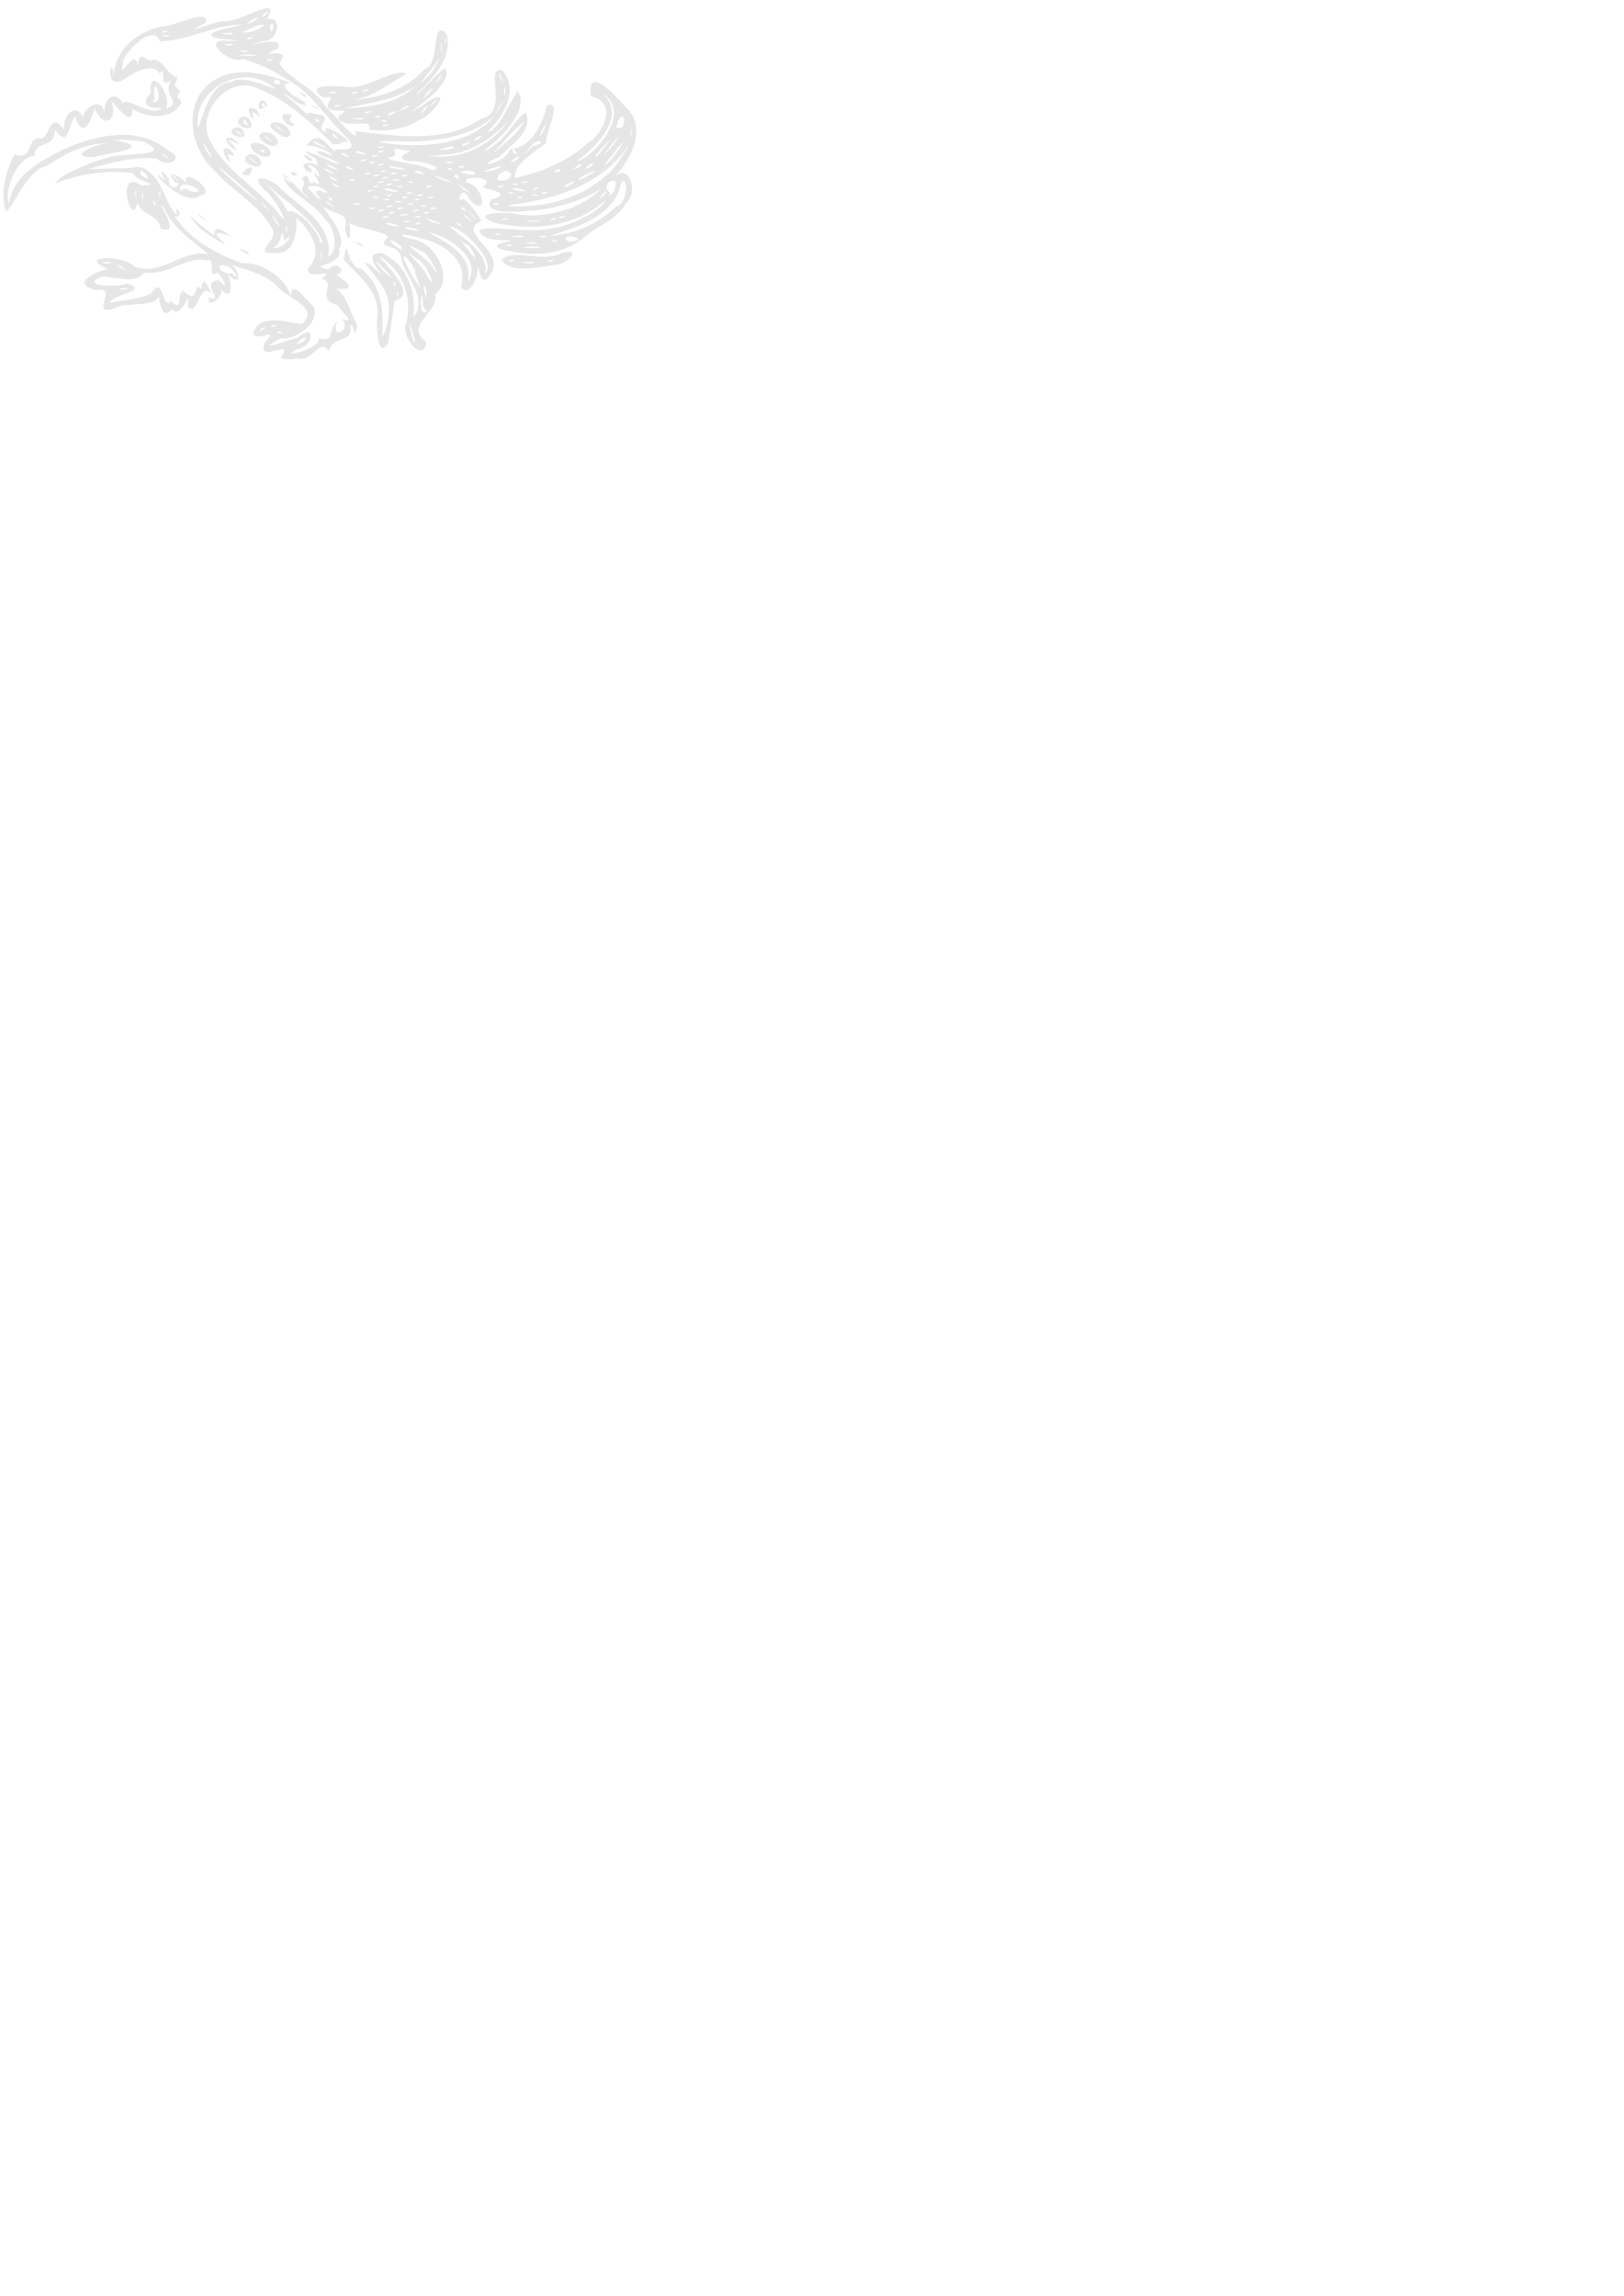
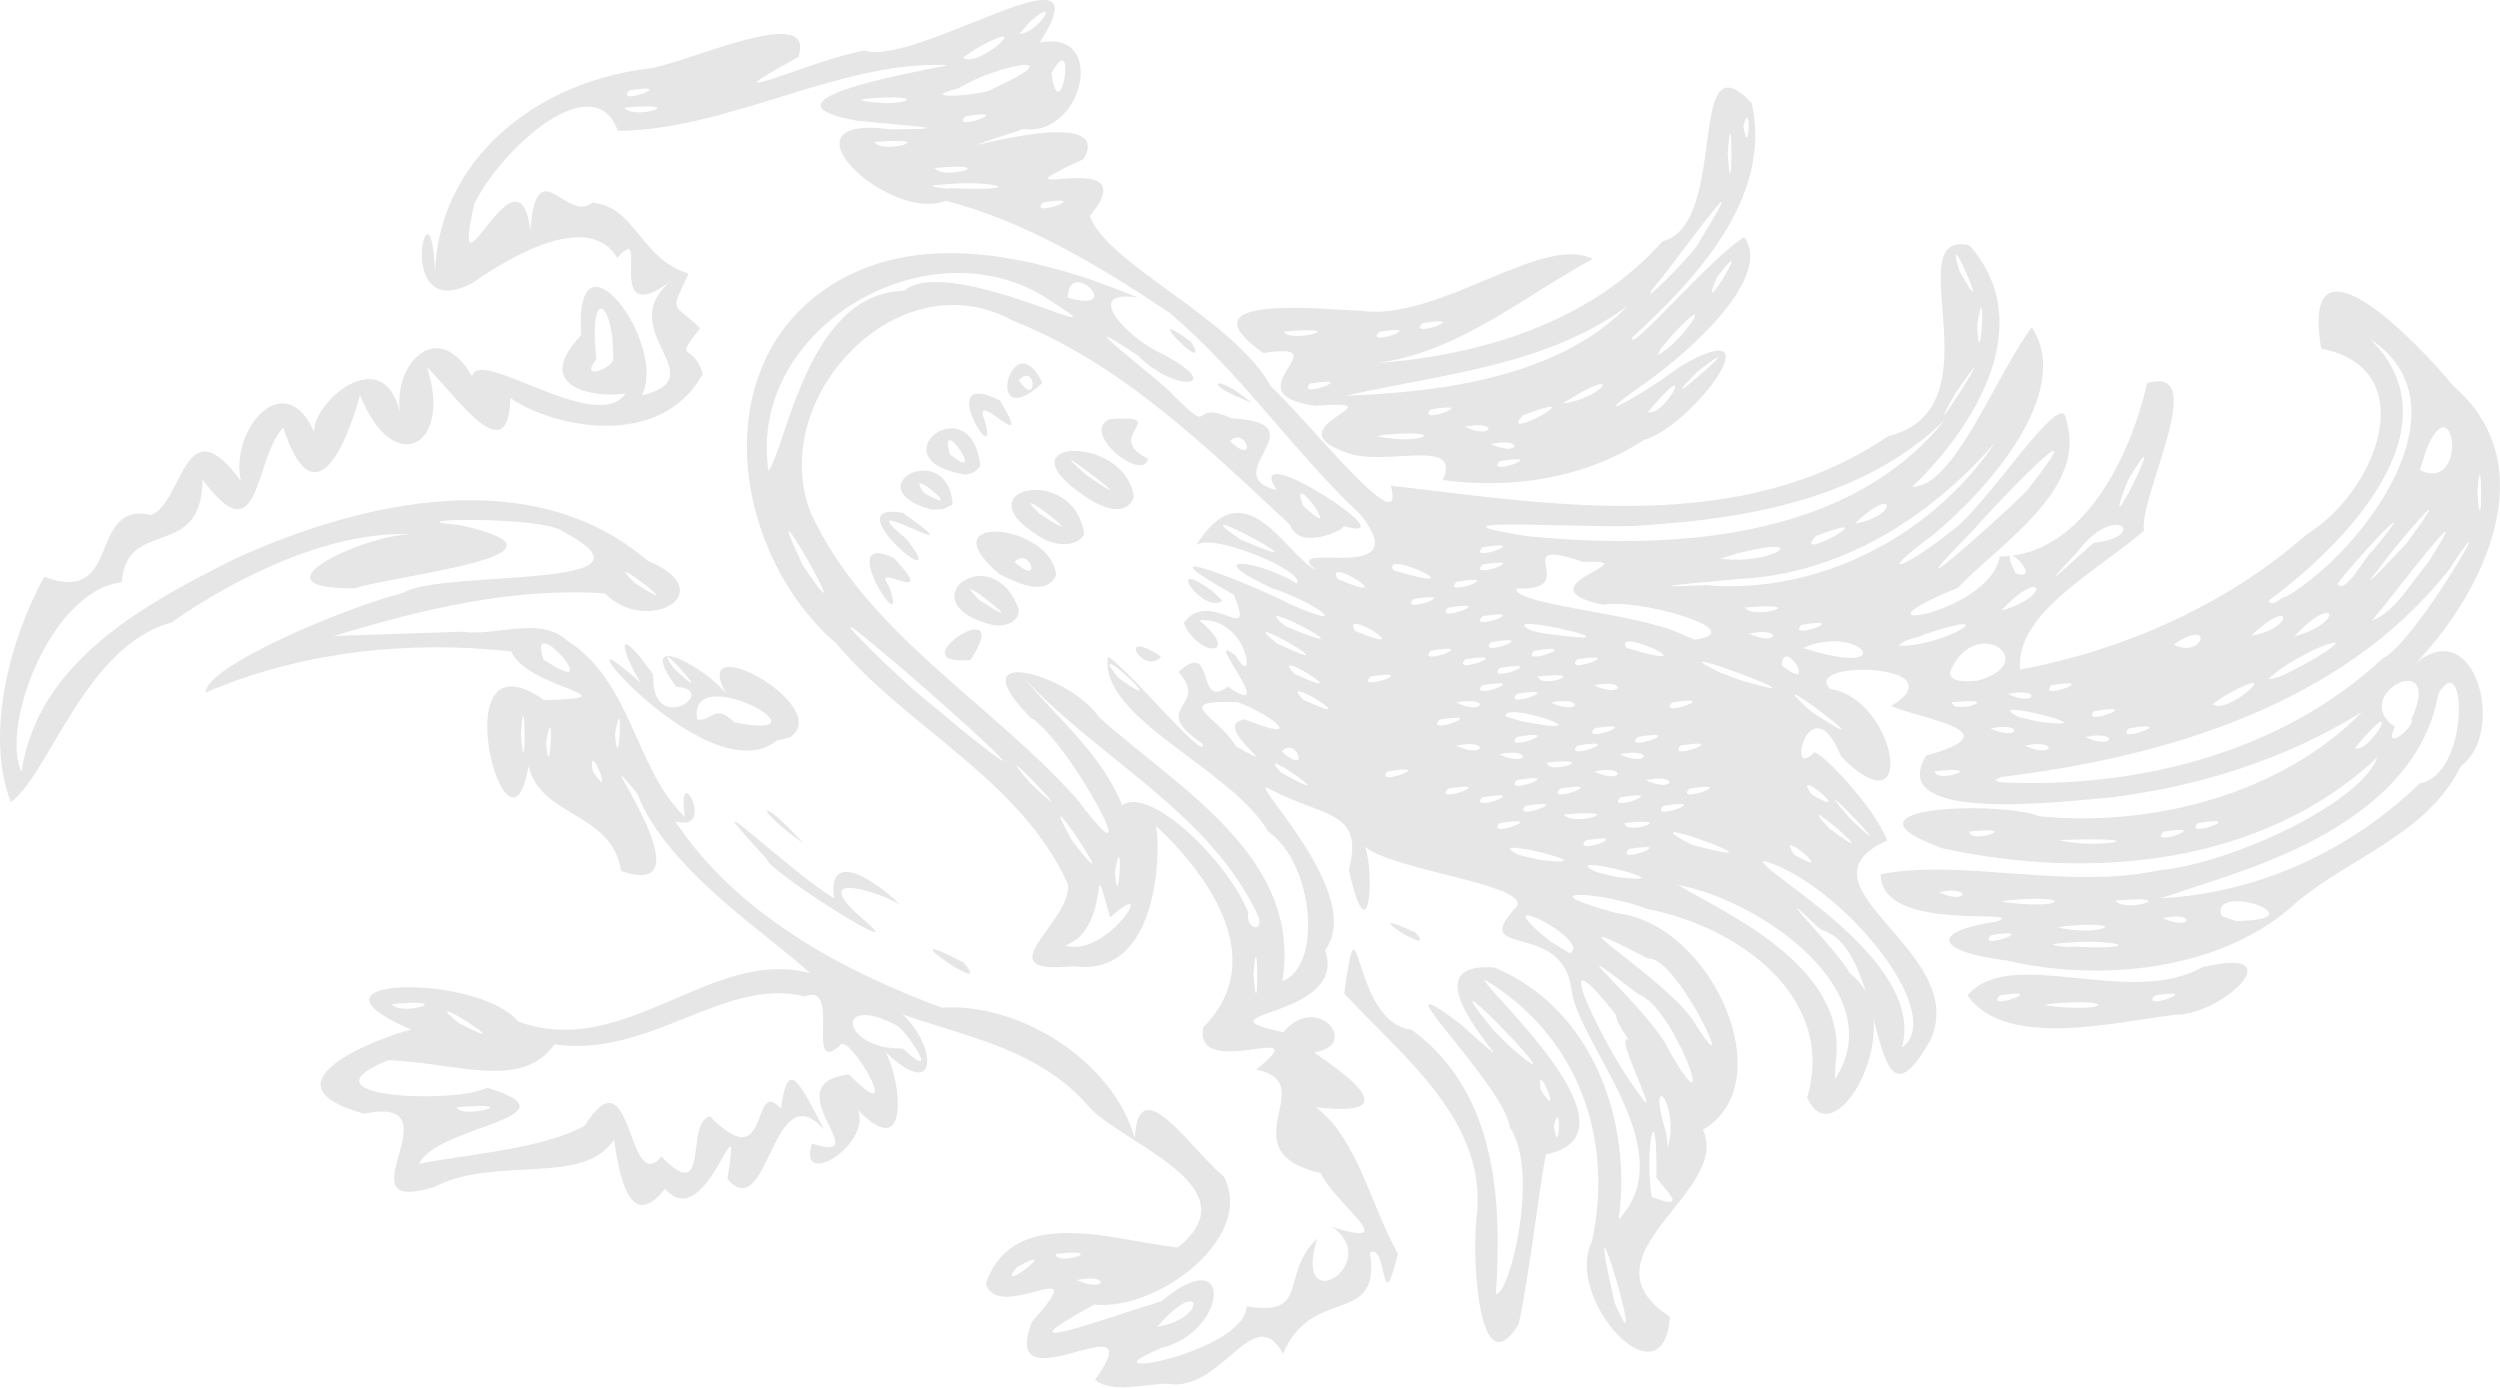
- <svg xmlns="http://www.w3.org/2000/svg" width="210mm" height="297mm" viewBox="0 0 744.094 1052.362" id="svg2" version="1.1">
+ <svg xmlns="http://www.w3.org/2000/svg" width="81.86mm" height="45.428mm" viewBox="0 0 290.056 160.966" id="svg2" version="1.1">
  <defs id="defs4" />
-   <g id="layer1">
+   <g id="layer1" transform="translate(-1.582361,-3.772291)">
    <path style="fill:#e6e6e6" d="m 137.048,164.321 c 6.281,1.097 10.046,-9.807 13.397,-3.453 3.277,-8.032 11.472,-3.105 10.081,-11.8 2.125,-1.049 1.202,8.289 3.254,0.17 -3.143,-5.531 -4.598,-13.161 -9.479,-16.999 13.304,1.573 -1.519,-6.812 -0.128,-6.378 5.268,-0.911 0.216,-6.994 -3.704,-2.327 -10.903,-2.359 7.627,-1.468 4.859,-9.53 4.841,-6.49 -9.367,-20.175 -6.513,-18.739 6.237,3.417 11.102,2.384 9.264,9.448 2.323,10.358 3.046,0.463 1.882,-2.693 3.357,2.816 20.161,4.516 17.402,7.152 -5.37,5.866 5.553,1.265 6.549,9.436 0.781,6.348 13.016,18.635 5.475,26.659 1.589,-11.551 -3.063,-24.497 -14.411,-29.235 -12.61,-0.984 7.837,17.065 -4.024,6.496 -10.58,-7.905 5.198,7.088 5.807,12.044 3.497,5.057 0.007,19.429 -1.619,19.353 0.721,-11.064 0.058,-23.48 -9.793,-30.7 -6.975,-0.662 -6.029,-17.416 -7.802,-4.175 6.733,7.318 16.919,14.885 15.313,26.33 -0.446,4.111 0.193,19.629 4.922,12.034 1.282,-5.941 2.401,-15.944 3.157,-19.706 11.882,-2.361 -7.22,-19.193 -7.138,-20.301 10.788,6.477 15.072,18.288 12.495,30.372 -3.368,6.746 8.315,19.287 9.033,8.766 -10.932,-7.135 7.214,-14.422 3.829,-21.696 9.257,-5.377 1.121,-23.791 -9.917,-25.118 -10.964,-2.929 -1.951,-2.6 3.502,-0.481 10.182,1.937 21.998,10.007 18.511,21.87 3.29,7.391 12.185,-9.03 5.015,-14.346 -1.64,-2.976 -10.732,-11.997 -3.418,-5.129 7.982,2.031 5.286,25.926 12.706,12.806 4.74,-10.364 -16.645,-17.882 -5.019,-23.173 -1.52,-3.968 -7.844,-10.519 -8.507,-10.203 -3.343,3.562 -0.397,-8.285 3.194,0.523 8.96,8.89 6.422,-6.675 -1.277,-7.897 -3.612,-3.4 15.16,-3.009 7.039,1.999 3.883,1.608 14.261,2.922 4.09,5.732 -4.91,7.955 15.803,5.322 21.124,4.888 10.356,-1.238 20.577,-4.438 29.403,-9.93 -9.124,9.389 -24.086,13.382 -37.355,12.093 -4.622,-1.831 -24.71,-1.182 -11.353,3.694 17.223,3.77 37.104,2.041 50.489,-10.515 -1.751,5.14 -16.631,12.253 -25.362,13.095 -10.46,2.282 -22.917,-1.408 -32.241,0.449 0.002,6.94 17.248,3.877 13.546,5.467 -7.881,1.169 -7.36,3.46 1.128,4.553 10.83,2.52 24.355,1.111 32.746,-6.026 6.242,-5.777 15.855,-8.27 19.917,-16.57 5.309,-3.841 1.644,-17.829 -5.307,-11.841 7.966,-8.338 15.131,-23.048 4.395,-32.251 -3.936,-4.854 -17.824,-19.28 -15.312,-4.323 11.916,2.345 6.465,16.567 -1.68,21.559 -9.32,8.185 -21.157,13.414 -33.258,15.684 -0.556,-6.508 8.566,-11.161 14.388,-16.112 -0.696,-3.881 7.834,-19.432 0.34,-17.1 -2.008,8.955 -7.74,20.072 -17.076,20.091 -1.174,6.793 -19.117,9.431 -4.885,3.641 5.045,-5.265 15.164,-11.469 12.566,-19.559 -0.372,-3.978 -9.394,10.344 -13.29,12.955 -4.879,4.013 -9.579,5.973 -2.182,0.492 6.618,-5.438 16.367,-16.727 11.499,-24.115 -4.079,5.338 -9.018,18.617 -13.855,18.495 7.225,-6.936 14.677,-18.907 6.616,-28.016 -8.543,-1.854 3.703,18.962 -9.423,22.144 -17.038,11.57 -38.549,8.022 -57.704,5.742 1.828,6.981 -9.27,-7.177 -13.893,-11.49 -4.386,-7.949 -19.094,-14.204 -21.02,-19.803 7.113,-8.616 -13.245,-0.808 -0.714,-6.61 4.382,-7.7 -23.667,2.091 -7.035,-3.461 6.983,0.956 9.834,-11.677 1.917,-10.029 8.058,-12.472 -13.923,2.754 -20.353,0.933 -5.173,0.765 -20.003,7.461 -7.64,0.731 2.259,-6.662 -13.789,1.185 -17.833,1.387 -12.745,1.709 -23.908,10.541 -24.323,23.627 -0.411,-12.622 -5.127,6.308 4.378,1.18 5.276,-3.68 13.63,-8.124 16.784,-2.871 4.05,-4.775 -1.974,8.869 6.384,2.548 -7.249,5.737 5.216,11.249 -3.537,13.391 3.036,-6.13 -7.949,-20.495 -7.048,-6.989 -5.674,5.916 1.165,7.355 5.118,6.772 -3.25,4.915 -17.149,-5.585 -17.776,-1.957 -4.152,-7.337 -9.619,-0.935 -8.227,4.741 -1.829,-9.386 -10.481,-1.567 -10.082,1.73 -3.4,-7.848 -9.842,-0.341 -8.526,5.624 -6.563,-8.967 -6.613,2.38 -10.386,3.96 -7.483,-1.71 -3.259,10.601 -12.419,7.169 -3.878,6.974 -6.969,18.202 -3.873,26.137 4.437,-3.216 8.626,-18.132 18.638,-20.845 7.954,-5.603 18.908,-10.711 27.973,-10.222 -5.152,-0.162 -19.495,6.391 -6.732,6.26 5.165,-1.629 27.875,-3.886 12.209,-7.336 -8.912,-0.742 9.832,-1.09 11.957,0.749 13.198,6.879 -13.956,4.339 -18.47,7.095 -7.251,1.844 -23.127,8.683 -22.958,11.572 11.157,-4.763 23.457,-6.055 35.433,-4.763 1.791,4.338 14.781,5.367 3.818,5.66 -12.252,-8.675 -4.124,21.339 -1.815,7.659 1.534,6.064 9.672,5.239 10.754,12.171 11.271,3.855 -5.188,-17.613 1.874,-8.989 3.3,8.832 15.958,16.893 20.033,20.843 -11.315,-3.107 -21.577,10.173 -33.883,5.585 -4.555,-5.569 -26.983,-5.28 -12.358,0.962 -1.019,0.043 -19.042,5.965 -5.53,9.746 11.375,-2.248 -3.258,12.14 8.255,8.47 7.049,-3.623 17.34,-0.023 20.777,-5.474 0.638,4.355 1.855,10.829 5.927,5.716 4.897,5.68 9.021,-12.374 7.234,-1.122 4.851,5.455 5.113,-12.551 11.235,-5.736 -2.834,-5.285 -4.229,-8.674 -5.011,-2.441 -3.601,-3.91 -1.097,8.26 -8.243,0.894 -2.967,0.668 0.088,10.588 -5.625,4.682 -4.091,4.73 -3.248,-12.598 -8.929,-3.588 -4.87,2.757 -14.667,3.436 -19.192,4.418 1.919,-4.406 19.079,-5.426 7.911,-8.823 -3.798,1.885 -22.368,1.216 -11.489,-3.211 7.901,0.301 15.438,3.558 19.268,-1.821 11.081,1.602 19.783,-7.906 29.011,-5.565 4.386,-1.785 0.001,9.253 4.094,5.732 0.831,-2.047 8.028,10.373 1.086,3.324 -9.018,1.027 3.503,10.519 -4.321,8.007 -1.924,6.281 9.723,-1.743 3.908,-5.5 7.986,9.643 6.412,-2.312 4.608,-5.124 8.344,7.892 4.983,-6.379 -2.651,-6.235 8.906,4.27 19.69,4.567 26.611,12.967 4.524,4.269 18.539,9.117 9.971,15.96 -7.467,-0.834 -19.073,-5.046 -22.263,4.191 1.442,4.765 12.898,-4.006 5.358,4.408 -4.081,10.536 14.387,-3.174 7.306,6.761 2.091,1.651 5.947,0.406 8.419,0.442 z m -0.768,-4.144 c 7.693,-1.817 8.657,-12.606 0.032,-5.42 -6.109,1.811 -19.965,7.005 -7.766,0.378 7.379,0.763 18.767,-7.853 15.014,-14.871 -4.027,-3.381 -9.875,-12.571 -10.323,-4.432 -2.526,-9.034 -13.46,-15.758 -22.379,-15.149 -11.809,-4.364 -23.849,-10.963 -30.943,-21.618 4.943,1.502 0.084,-7.651 1.13,-0.502 -5.834,-5.595 -6.117,-15.737 -13.712,-20.506 -3.087,-2.851 -8.232,-0.416 -12.205,-0.993 l -14.803,0.493 c 10.151,-3.079 20.815,-5.671 31.45,-4.932 4.911,4.93 13.752,-0.137 4.954,-3.794 -13.457,-11.507 -33.26,-6.876 -47.884,-0.231 -10.478,5.257 -22.843,11.881 -24.766,24.706 -2.495,-5.161 3.372,-21.037 11.621,-21.972 0.569,-7.651 9.347,-2.394 9.375,-11.944 6.782,9.21 5.952,-2.481 9.367,-5.998 3.697,11.258 7.513,1.365 8.913,-3.772 3.933,9.796 10.804,5.818 7.759,-3.255 3.387,3.31 9.467,12.335 9.684,3.586 4.765,3.342 17.362,6.187 22.322,-2.806 -1.18,-3.905 -3.494,-1.157 -0.314,-5.295 -3.25,-3.196 -3.512,-1.52 -1.338,-6.352 -5.507,-1.577 -6.189,-7.828 -11.176,-8.202 -3.01,2.419 -6.425,-6.224 -7.178,3.181 -1.404,-11.023 -9.405,10.154 -6.517,-3.035 3.316,-6.691 13.947,-16.053 16.67,-8.482 13.109,-0.143 25.837,-8.251 38.327,-7.625 -3.845,0.789 -23.151,4.164 -10.611,6.437 4.731,0.504 13.261,1.004 3.886,0.999 -13.627,-1.803 -0.199,10.91 6.456,8.301 9.067,2.313 17.84,7.543 25.955,12.993 8.436,7.145 14.218,15.96 22.202,23.472 6.676,8.417 -9.794,2.643 -5.199,6.384 -3.57,-1.754 -8.254,-12.087 -13.93,-2.856 1.559,-1.657 12.829,3.006 11.699,4.403 -4.791,-2.862 -11.372,-3.407 -2.922,0.536 5.188,1.688 9.755,5.209 2.143,1.874 -4.738,-2.481 -18.527,-7.837 -6.531,-1.093 2.602,6.306 -2.804,-0.926 -5.821,3.259 1.68,4.071 6.881,3.905 1.8,-0.305 5.785,-0.498 6.707,8.494 4.228,4.089 -4.244,-3.239 5.401,7.846 -0.917,3.613 -3.766,2.809 -1.348,-5.689 -5.724,-1.712 3.775,4.163 -3.703,3.971 2.813,8.336 0.46,2.376 -8.291,-8.383 -10.992,-10.114 -1.113,7.14 14.332,12.975 18.588,20.288 5.279,3.66 6.354,15.613 1.649,17.367 2.341,-14.432 -12.221,-22.468 -21.313,-30.661 -3.198,-4.867 -16.51,-8.686 -7.972,0.02 4.637,2.777 14.469,21.443 5.435,9.505 C 116.501,85.231 102.116,77.308 95.648,63.273 90.45,50.011 105.748,33.665 119.045,40.958 c 12.647,4.965 22.55,14.741 32.197,23.682 1.047,3.133 6.503,0.574 6.222,0.148 8.293,2.466 -12.171,-10.8 -7.727,-4.128 -7.264,-1.817 5.29,-7.781 -5.242,-8.347 -5.511,-2.457 -1.255,2.943 -7.703,-3.61 -2.59,-2.266 -11.831,-9.435 -3.194,-3.681 4.502,4.538 10.705,3.718 2.238,-0.488 -3.328,-1.622 -8.924,-7.282 -2.172,-6.223 -11.189,-4.617 -25.938,-8.521 -36.775,-0.693 -13.507,9.879 -9.842,30.84 1.688,40.784 8.322,9.891 21.418,15.809 26.905,27.937 0.566,4.358 -9.973,10.623 0.633,9.531 10.636,1.511 10.068,-15.395 9.538,-16.319 6.288,5.824 13.229,15.728 5.527,23.41 -1.126,6.464 13.679,-1.173 6.143,4.91 7.767,1.517 -3.525,9.461 7.48,12.002 1.837,3.798 9.588,8.842 1.417,6.278 5.876,4.33 -4.778,10.833 -1.814,1.327 -4.416,4.151 -0.723,9.12 -8.194,7.845 -0.139,5.378 -19.42,8.875 -10.265,5.015 l 0.334,-0.159 z m -22.941,-44.758 c -9.826,-5.112 4.205,4.658 0,0 z m -11.482,-4.882 c -7.227,-6.204 2.33,-3.151 4.223,-1.716 -2.167,-2.269 -8.58,-7.033 -7.722,-0.84 -4.851,-2.779 -17.931,-15.469 -7.801,-4.53 -0.161,1.155 17.409,12.294 11.299,7.087 z m -7.077,-8.932 c -5.388,-5.963 -5.88,-4.094 0,0 z m -1.582,-12.262 c 5.429,-3.53 -11.999,-13.142 -7.317,-5.023 -2.279,-3.079 -10.874,-7.739 -5.846,-0.871 5.287,0.373 -2.947,5.99 -2.658,-1.395 -5.021,-7.044 -3.321,-1.856 -1.405,1 -11.782,-10.652 7.597,13.25 15.752,6.632 l 1.474,-0.344 z m -10.727,-2.084 c -1.153,-7.222 16.426,2.67 4.31,0.332 -2.29,-2.319 -2.528,-0.067 -4.31,-0.332 z m -2.819,-6.059 c -3.076,-4.587 6.085,5.797 0,0 z m 34.546,-0.857 c 5.416,-8.381 -8.878,0.843 0,0 z m 22.082,-0.393 c -5.408,-3.573 -2.017,2.352 0,0 z m -16.5,-5.492 c -3.113,-8.456 -13.108,-0.758 -3.172,1.788 1.208,0.341 3.26,-0.144 3.172,-1.788 z m -4.559,-1.063 c -4.557,-4.474 7.515,4.869 0,0 z m -10.528,-1.695 c -2.262,-2.981 6.091,2.692 0.628,-3.163 -7.324,-3.557 2.108,10.58 -0.628,3.163 z m 37.646,0.718 c -6.073,-4.437 -1.114,2.763 1.06,1.046 z M 124.123,70.502 c -0.581,-6.088 -15.066,-7.299 -6.592,-0.122 1.725,0.823 5.342,2.814 6.592,0.122 z m -4.835,-1.539 c 1.82,-1.877 3.319,3.059 0,0 z m -12.583,-2.711 c -7.507,-6.133 9.402,3.952 -0.359,-2.973 -8.439,-1.514 6.313,10.589 0.359,2.973 z m 20.678,-0.466 c -1.15,-8.579 -15.163,-5.16 -4.413,0.676 1.369,0.554 3.466,0.814 4.413,-0.676 z m -5.161,-2.39 c -4.557,-4.474 7.515,4.869 0,0 z M 112.116,62.282 C 111.548,54.478 100.579,60.33 109.64,62.906 l 1.409,-0.074 1.067,-0.55 z m -3.336,-1.331 c -2.579,-3.644 5.498,3.196 0,0 z m 24.364,0.495 c -1.014,-7.485 -16.033,-6.814 -5.442,0.058 1.497,1.051 4.464,2.423 5.442,-0.058 z m -5.503,-2.554 c -6.899,-5.965 8.846,6.046 0,0 z m -12.322,-1.004 c -0.964,-9.662 -12.475,-0.723 -1.639,0.96 l 0.938,-0.284 0.701,-0.676 z m -3.519,-1.413 c -1.475,-5.133 4.532,3.788 0,0 z m 22.98,0.526 c -5.425,-2.616 3.008,-5.139 -4.442,-4.592 -3.515,1.45 3.799,7.422 4.442,4.592 z m -18.98,-4.526 c -1.527,-3.995 6.08,4.888 1.797,-2.244 -7.985,-4.01 0.208,8.808 -1.797,2.244 z m 30.98,-1.989 c -4.148,-3.54 -6.193,-2.338 0,0 z m -24.25,-2.285 c -3.606,-7.405 -7.001,6.421 0,0 z m -2.75,-0.31 c 2.033,-2.195 2.264,3.346 0,0 z m 20,-4.441 c -6.663,-4.962 2.687,4.514 0,0 z m -3.917,114.239 c 5.334,-6.141 5.857,-0.891 0,0 z m 53.032,-2.838 c -4.175,-18.411 4.46,10.578 0,0 z m -62.366,-2.564 c 3.968,-0.847 3.353,1.574 0,0 z m -7.017,-1.462 c 5.839,-3.228 -2.656,3.439 0,0 z m 4.536,-1.569 c 6.507,-0.739 0.148,1.545 0,0 z m 69.161,-6.629 c -0.869,-6.195 0.696,-12.18 0.551,-2.228 0.628,1.073 4.193,4.092 -0.551,2.228 z m 1.706,-7.346 c -2.441,-7.875 1.609,-3.64 0.173,1.618 z m -13.057,-0.915 c 0.973,-3.546 0.622,4.341 0,0 z M 54.542,132.244 c 8.405,-0.747 0.693,1.46 0,0 z m 125.803,-2 c -0.663,-4.192 2.792,4.303 0,0 z m 10.987,-0.13 c -3.181,-4.164 -11.12,-19.843 -2.26,-8.593 0.031,2.267 8.664,11.155 1.774,3.101 -2.942,-2.443 4.644,11.636 0.486,5.492 z m 4.08,-4.137 c -2.227,-5.125 -14.926,-15.434 -3.764,-6.874 4.193,1.421 9.623,16.973 3.764,6.874 z m 19.145,1.044 c 1.632,-11.238 -13.24,-17.466 -18.276,-20.573 9.745,1.831 24.821,12.465 18.202,22.535 z m -39.776,-3.811 c -9.215,-11.279 12.145,10.897 1.77,1.779 l -1.77,-1.779 z m -68.448,2.204 c -7.026,0.209 -8.155,-6.548 -0.719,-2.676 1.112,0.549 5.376,7.02 0.719,2.676 z m 115.906,-0.076 c 2.951,-10.319 -17.011,-20.632 -16.063,-21.698 8.665,2.379 21.571,17.676 16.063,21.698 z m -23.971,-2.783 c -2.884,-5.057 -19.19,-14.67 -5.487,-7.575 3.466,-0.343 10.965,16.239 5.487,7.575 z M 54.78,122.451 c -5.523,-4.569 8.488,4.412 0,0 z m -7.75,-2.189 c 8.069,-0.711 1.011,1.522 0,0 z m 99.982,-3.311 c 0.546,-7.346 0.615,7.261 0,0 z m 34.51,-3.914 c -8.731,-6.922 5.038,-0.165 2.2,1.33 l -2.2,-1.33 z m -54.992,-0.306 c 3.873,-3.322 1.511,-10.762 3.858,-2.51 5.784,-5.268 -0.177,4.649 -5.154,3.282 l 1.295,-0.772 z m 113.978,0.499 c 6.381,-0.712 11.039,0.829 1.309,0.365 0.712,0.224 -3.717,-0.226 -1.309,-0.365 z m -7.915,-0.961 c 6.149,-1.003 -1.858,1.934 0,0 z m -86.176,-2.63 c -2.595,-6.291 -11.512,-14.711 -14.636,-12.439 -2.335,-5.86 -7.412,-9.997 -11.391,-14.748 8.795,9.451 21.549,15.569 27.165,27.575 0.745,2.137 -1.558,1.462 -1.138,-0.387 z m 94.627,1.595 c 8.016,-0.741 4.553,1.263 -0.679,0.163 l 0.679,-0.163 z m 11.486,-0.945 c 3.968,-0.847 3.353,1.574 0,0 z m 6.797,-0.242 c -1.435,-4.134 11.803,0.478 1.713,0.579 l -1.713,-0.579 z m -24.779,-1.82 c 8.233,-0.761 6.503,1.233 -0.795,0.158 z m 12.482,0.035 c 8.069,-0.711 1.011,1.522 0,0 z m -20.5,-0.973 c 3.968,-0.847 3.353,1.574 0,0 z m 33.25,-1.786 c 10.32,-3.436 22.663,-9.457 24.713,-21.275 3.286,-5.565 3.692,9.379 -2.162,10.433 -8.056,7.811 -18.818,12.767 -30.05,13.329 z m -128.842,-0.551 c 1.026,-6.062 0.446,5.685 0,0 z m 55.842,0 c -5.101,-2.53 11.705,1.712 2.353,0.565 z m -60.771,-3.572 c -5.427,-9.798 7.247,9.261 0,0 z m 51.771,1.572 c -5.101,-2.53 11.705,1.712 2.353,0.565 z m 32,0 c -2.579,-3.644 5.498,3.196 0,0 z m -19.188,-0.683 c 6.149,-1.003 -1.858,1.934 0,0 z m 7.328,-0.464 c -9.042,-4.614 13.072,3.454 0,0 z m -12.328,-0.536 c 6.149,-1.003 -1.858,1.934 0,0 z m 28.188,-1.406 c -4.964,-5.395 7.885,5.825 0,0 z m 26.75,1.366 c 12.817,-0.415 3.832,1.156 0,0 z m -24.345,-2.527 c -6.276,-7.326 7.694,7.263 0,0 z m 13.864,1.557 c 6.507,-0.739 0.148,1.545 0,0 z m 22.543,0.01 c 6.149,-1.003 -1.858,1.934 0,0 z m -77,-1 c 6.149,-1.003 -1.858,1.934 0,0 z m 14.457,-0.01 c 6.507,-0.739 0.148,1.545 0,0 z m 66.543,0.01 c 6.149,-1.003 -1.858,1.934 0,0 z m -73.562,-1.006 c 8.069,-0.711 1.011,1.522 0,0 z m -4.438,-0.994 c 6.149,-1.003 -1.858,1.934 0,0 z m 16,0 c 6.149,-1.003 -1.858,1.934 0,0 z m -73.408,-2.567 c -6.341,-7.367 7.638,7.131 0,0 z m 52.408,1.567 c 6.149,-1.003 -1.858,1.934 0,0 z m 16,0 c 6.149,-1.003 -1.858,1.934 0,0 z m 22.188,-0.317 c -2.579,-3.644 5.498,3.196 0,0 z m -42.188,-0.683 c 6.149,-1.003 -1.858,1.934 0,0 z m 13,0 c 6.149,-1.003 -1.858,1.934 0,0 z m 15,0 c 6.149,-1.003 -1.858,1.934 0,0 z M 70.345,93.244 c -0.663,-4.192 2.792,4.303 0,0 z m 79.877,0.152 c -3.796,-3.86 8.464,4.818 0,0 z m 27.371,0.872 c 6.149,-1.003 -1.858,1.934 0,0 z m 14.938,0.021 c 3.968,-0.847 3.353,1.574 0,0 z m 41.25,-0.37 c 19.005,-2.303 39.593,-8.378 51.92,-24.023 7.071,-10.753 -3.702,8.342 -7.688,10.278 -11.767,10.98 -28.657,15.176 -44.458,14.345 l -0.487,-0.252 0.712,-0.349 z m -71.188,-0.651 c 6.149,-1.003 -1.858,1.934 0,0 z m 23.938,0.021 c 3.968,-0.847 3.353,1.574 0,0 z m 39.519,-0.031 c 6.507,-0.739 0.148,1.545 0,0 z M 110.28,86.017 c -4.127,-3.04 -16.698,-15.566 -5.481,-5.881 3.795,3.049 21.522,18.934 8.312,8.264 l -1.362,-1.139 z m 70.769,6.241 c 6.507,-0.739 0.148,1.545 0,0 z M 62.012,88.951 c 0.546,-7.346 0.615,7.261 0,0 z m 2.926,1 c 1.026,-6.062 0.446,5.685 0,0 z m 80.048,0.432 c -1.972,-3.475 -7.793,-5.407 0.175,-5.155 4.351,1.637 7.937,4.898 0.84,1.999 -4.302,0.72 5.476,6.788 -1.015,3.156 z m 5.301,0.58 c 1.73,-1.889 3.377,3.046 0,0 z m 25.243,0.326 c 3.968,-0.847 3.353,1.574 0,0 z m 14,0 c 3.968,-0.847 3.353,1.574 0,0 z M 72.938,88.951 c 1.026,-6.062 0.446,5.685 0,0 z m 97.592,1.338 c 3.968,-0.847 3.353,1.574 0,0 z m 14.062,-0.021 c 6.149,-1.003 -1.858,1.934 0,0 z m 12,0 c 6.149,-1.003 -1.858,1.934 0,0 z m 39.938,0.021 c 3.968,-0.847 3.353,1.574 0,0 z m 38.25,0.285 c 6.027,-7.209 1.923,0.671 0,0 z m -97.188,-1.306 c 6.149,-1.003 -1.858,1.934 0,0 z m 14,0 c 6.149,-1.003 -1.858,1.934 0,0 z m 51.938,0.021 c 3.968,-0.847 3.353,1.574 0,0 z m 35.921,-1.189 c -5.507,-3.712 5.822,-9.418 1.911,-0.899 0.602,0.71 -3.434,4.111 -1.911,0.899 z m -92.859,0.169 c 6.149,-1.003 -1.858,1.934 0,0 z m 25.216,-1.866 c -7.955,-7.096 10.717,6.957 0,4e-5 z m 20.722,1.887 c 3.968,-0.847 3.353,1.574 0,0 z m 16.062,-0.021 c 6.149,-1.003 -1.858,1.934 0,0 z m -80,-1 c 6.149,-1.003 -1.858,1.934 0,0 z m 7.688,-0.364 c -0.456,-1.964 12.541,2.562 1.933,0.58 l -1.933,-0.58 z m 59.5,0.047 c -5.101,-2.53 11.705,1.712 2.353,0.565 z m 8.812,-0.683 c 6.149,-1.003 -1.858,1.934 0,0 z m -91.812,-1.317 c -3.414,-3.484 8.069,3.728 0,0 z m 17.75,0.338 c 3.968,-0.847 3.353,1.574 0,0 z m 11,0 c 3.968,-0.847 3.353,1.574 0,0 z m 14.062,-0.021 c 6.149,-1.003 -1.858,1.934 0,0 z m 32.457,-0.01 c 6.507,-0.739 0.148,1.545 0,0 z m 31.731,-0.807 c 7.52,-4.242 0.184,2.447 -1.472,1.009 z m -82.188,-0.183 c 6.149,-1.003 -1.858,1.934 0,0 z m 56.938,0.021 c 3.968,-0.847 3.353,1.574 0,0 z M 131.339,82.42 c -4.403,-5.513 7.336,5.248 0,0 z m 42.254,0.849 c 6.149,-1.003 -1.858,1.934 0,0 z m 12.938,0.021 c 3.968,-0.847 3.353,1.574 0,0 z m 14.75,-1.423 c -9.441,-4.578 15.074,4.645 2.02,0.749 z m 38.312,1.402 c 6.149,-1.003 -1.858,1.934 0,0 z m -87.812,-1.317 c -3.414,-3.484 8.069,3.728 0,0 z m 8.812,0.317 c 6.149,-1.003 -1.858,1.934 0,0 z m 19.457,-0.01 c 6.507,-0.739 0.148,1.545 0,0 z m 47.764,-0.494 c 2.901,-6.995 10.908,-1.097 3.136,1 -0.423,-0.043 -3.157,0.441 -3.136,-1 z m 36.967,0.793 c 3.299,-3.307 13.141,-6.734 3.985,-1.61 -1.3,0.581 -2.507,1.52 -3.985,1.61 z M 64.622,80.26 c -1.985,-6.094 7.869,5.329 0,0 z m 110.971,1.008 c 6.149,-1.003 -1.858,1.934 0,0 z m 32.688,-0.317 c 0.308,-3.535 4.421,3.572 0,0 z m -36.688,-0.683 c 6.149,-1.003 -1.858,1.934 0,0 z m 13,0 c 6.149,-1.003 -1.858,1.934 0,0 z m -34.812,-1.817 c -5.919,-4.62 9.954,4.61 0,0 z m 17.812,0.817 c 6.149,-1.003 -1.858,1.934 0,0 z m 12,0 c 6.149,-1.003 -1.858,1.934 0,0 z m 10.688,-0.317 c -1.757,-2.725 10.547,3.124 0,0 z m 20.5,0 c 6.795,-2.937 11.48,3.695 0,0 z m -36.188,-0.683 c 6.149,-1.003 -1.858,1.934 0,0 z m 22.188,-0.874 c -4.947,-2.484 -19.696,-3.42 -19.25,-5.344 7.988,0.316 -1.485,-6.188 7.75,-3.087 8.069,-0.315 -7.696,2.812 2.274,4.982 3.976,-0.834 17.511,3.036 10.682,4.051 l -1.455,-0.602 z m 28,0.005 c 10.004,-3.393 2.342,1.461 -2.921,1.3 0.717,-0.84 2.041,-0.781 2.921,-1.3 z m 29,1.168 c 4.787,-3.325 3.468,1.738 0,0 z m -103,-2.116 c -5.484,-4.305 11.415,4.78 0,4e-5 z m 8,0.5 c -1.702,-2.935 7.861,3.342 0,0 z m 20.5,0 c -5.138,-2.602 15.437,2.263 1.362,0.296 z m 25.25,0.338 c 3.968,-0.847 3.353,1.574 0,0 z m 58.25,0.233 c 4.884,-4.694 5.041,-0.823 0,0 z m 5,0.08 c 4.894,-5.244 5.882,-1.591 0,2e-5 z m -57.188,-1.333 c 6.149,-1.003 -1.858,1.934 0,0 z m -37,-1 c 6.149,-1.003 -1.858,1.934 0,0 z m 103.188,0.516 c 2.442,-2.877 12.875,-16.725 6.53,-6.764 -1.88,2.198 -3.889,5.811 -6.53,6.764 z m -107.188,-1.516 c 6.149,-1.003 -1.858,1.934 0,0 z m 34.438,-0.006 c 8.069,-0.711 1.011,1.522 0,0 z m 29.75,0.34 c 4.893,-5.244 5.882,-1.592 0,-2.2e-4 z m -68.188,-1.333 c 6.149,-1.003 -1.858,1.934 0,0 z m 99.188,0.194 c 8.6,-6.272 22.257,-20.058 11.824,-30.317 11.669,7.655 -0.708,24.487 -9.762,29.853 -0.439,-0.124 -1.615,1.351 -2.062,0.464 z m 12.601,-3.454 c 2.131,-2.955 10.053,-12.277 3.494,-3.304 -0.432,0.522 -6.379,6.821 -3.494,3.304 z M 75.221,71.396 c -4.557,-4.474 7.515,4.869 0,0 z m 19.526,-1.997 c -6.258,-13.14 7.755,11.468 0,0 z m 62.033,1.553 c -1.702,-2.935 7.861,3.342 0,0 z m 13.812,0.317 c 6.149,-1.003 -1.858,1.934 0,0 z m 32.59,-0.315 c 11.854,-0.518 22.303,-7.084 29.875,-15.841 -7.208,10.759 -20.406,17.688 -33.553,16.551 -7.892,0.347 -2.701,-0.119 2.188,-0.567 0.497,-0.048 0.994,-0.096 1.49,-0.144 z m 27.191,-5.502 c 4.11,-4.706 14.851,-15.562 6.326,-4.687 -4.23,4.163 -16.421,14.871 -6.326,4.687 z m 42.406,6.056 c 2.684,-3.531 10.543,-11.723 4.059,-3.806 -0.859,0.557 -3.128,5.197 -4.059,3.806 z m -109.5,-1.556 c -1.757,-2.725 10.547,3.124 0,0 z m 72.167,0.333 c -2.689,-5.152 3.669,1.175 0,0 z m 7.118,-2.417 c 4.448,-5.993 8.514,-1.861 1.921,-1.107 -3.496,3.062 -7.016,6.492 -1.921,1.107 z m -68.972,1.4 c 6.149,-1.003 -1.858,1.934 0,0 z m 29.688,-1.317 c 8.738,-2.243 4.264,1.447 -2.103,0.642 z m -57.75,-1.572 c -8.394,-5.753 12.112,5.245 0,0 z m 28.062,0.889 c 6.149,-1.003 -1.858,1.934 0,0 z m 4.899,-1.32 c -14.277,-2.374 9.433,-0.705 13.693,-1.231 12.43,-0.75 25.859,-3.218 35.082,-12.266 -11.329,14.142 -32.127,15.163 -48.774,13.497 z m 33.789,0.003 c 8.962,-3.403 -3.162,3.403 0,0 z m 4.5,-1.43 c 4.884,-4.694 5.041,-0.823 0,0 z m -64.019,-2.093 c -1.852,-4.893 5.277,5.019 0,0 z m 136.251,-1.477 c 0.546,-7.346 0.615,7.261 0,0 z m -40.537,-1.487 c 5.846,-9.657 -4.053,10.463 0,0 z M 90.744,58.451 C 88.273,42.173 108.513,29.927 122.415,37.991 134.879,45.838 111.884,32.903 106.485,37.509 95.329,37.723 92.881,55.4 90.744,58.451 Z M 283.018,56.133 c 3.259,-8.266 5.098,4.843 -0.67,2.204 l 0.67,-2.204 z M 144.287,54.963 c 1.82,-1.877 3.319,3.059 0,0 z m 84.131,-5.511 c 6.962,-10.1 -5.06,8.992 0,0 z M 70.769,45.464 c -0.938,-8.957 2.111,-6.637 1.955,0.054 -0.341,1.109 -3.944,2.423 -1.955,-0.054 z M 230.975,41.451 c 1.16,-6.892 0.312,7.058 0,0 z m -105.501,-3.139 c 0.066,-4.912 6.86,1.977 0,0 z m 103.45,-3.111 c -2.108,-6.977 4.373,7.97 0,0 z m -106.332,-7.933 c 6.149,-1.003 -1.858,1.934 0,0 z m -12.085,-2.039 c 6.381,-0.712 11.039,0.829 1.309,0.365 0.712,0.224 -3.717,-0.226 -1.309,-0.365 z m -0.478,-1.968 c 8.069,-0.711 1.011,1.522 0,0 z m -7,-3 c 8.069,-0.711 1.011,1.522 0,0 z m 10.562,-2.994 c 6.149,-1.003 -1.858,1.934 0,0 z m -39.562,-1.006 c 8.069,-0.711 1.011,1.522 0,0 z M 102.044,15.234 c 8.016,-0.742 4.552,1.264 -0.679,0.163 l 0.679,-0.163 z m -27.451,-0.966 c 6.149,-1.003 -1.858,1.934 0,0 z m 38.194,-0.251 c 4.753,-2.894 13.507,-4.286 4.007,0.03 -0.474,0.741 -9.67,1.433 -4.007,-0.03 z m 10.784,-1.749 c 3.075,-5.589 1,6.9 0,0 z m -8.79,-2.817 c 7.52,-4.242 0.184,2.447 -1.472,1.009 z m 6.226,-3.079 c 3.717,-3.343 1.267,1.104 -1.169,1.359 z M 253.976,121.505 c 5.499,0.051 13.971,-8.117 3.108,-5.515 -8.403,4.793 -22.297,-2.637 -27.226,3.279 4.422,6.345 17.399,3.014 24.118,2.237 z m -14.428,-1.278 c 8.233,-0.761 6.503,1.233 -0.795,0.158 z m -5.955,-0.958 c 6.149,-1.003 -1.858,1.934 0,0 z m 18,0 c 6.149,-1.003 -1.858,1.934 0,0 z m -85.812,-7.317 c -7.803,-3.588 3.083,3.35 0,0 z m 26.5,-57.121 c 5.598,-1.528 15.846,-15.315 4.183,-8.511 -4.078,3.15 -12.131,7.591 -3.772,1.733 4.871,-3.455 14.627,-12.096 11.264,-16.759 -3.52,1.97 -13.633,13.863 -12.97,11.602 7.445,-6.809 16.287,-16.267 13.834,-27.177 -7.754,-8.127 -2.509,14.044 -10.357,16.053 -8.267,9.347 -20.909,13.229 -33.183,14.13 9.477,-1.22 17.063,-7.722 25.077,-12.084 -5.834,-2.979 -17.907,7.332 -26.95,6.008 -4.651,-0.177 -20.969,-1.968 -11.247,4.907 9.354,-1.451 -4.096,4.721 5.989,6.112 10.544,-0.73 -4.996,2.297 3.393,5.341 4.422,1.973 13.756,-1.904 11.447,3.286 7.913,1.082 16.53,-0.199 23.292,-4.641 z m -16.688,2.438 c 6.149,-1.003 -1.858,1.934 0,0 z m -1.062,-1.979 c 3.968,-0.847 3.353,1.574 0,0 z M 162.044,54.234 c 8.016,-0.741 4.553,1.263 -0.679,0.163 l 0.679,-0.163 z m 9.486,-0.945 c 3.968,-0.847 3.353,1.574 0,0 z m 6.75,-1.338 c 8.962,-3.403 -3.162,3.403 0,0 z m -10.688,-0.683 c 6.149,-1.003 -1.858,1.934 0,0 z m 25.188,0.306 c 6.027,-7.209 1.923,0.671 0,0 z m -9.917,-0.987 c 7.418,-4.722 4.927,-0.631 0,0 z M 157.78,49.682 C 168.891,47.133 180.941,46.268 190.457,39.247 182.443,47.515 168.855,49.268 157.78,49.682 Z m -4.188,-1.413 c 6.149,-1.003 -1.858,1.934 0,0 z m 44.91,-1.367 c 7.688,-5.878 -6.021,6.156 -0.357,0.376 z m -2.722,-4.45 c 5.247,-5.58 0.94,1.172 -1.849,2.5 l 0.337,-0.734 z m -45.238,-0.207 c 8.405,-0.747 0.693,1.46 0,0 z m 11.051,0.024 c 6.149,-1.003 -1.858,1.934 0,0 z m 5,-1 c 6.149,-1.003 -1.858,1.934 0,0 z m 27.838,-5.338 c 2.88,-3.585 10.987,-14.948 4.396,-4.28 -0.229,1.171 -9.227,10.03 -4.396,4.28 z m 6.35,0.021 c 4.96,-6.471 -2.693,6.185 0,0 z m 1.252,-14.5 c 0.648,-7.792 0.516,8.517 0,0 z m 1.827,-3.083 c 0.973,-3.546 0.622,4.341 0,0 z" id="path3347" />
  </g>
</svg>
